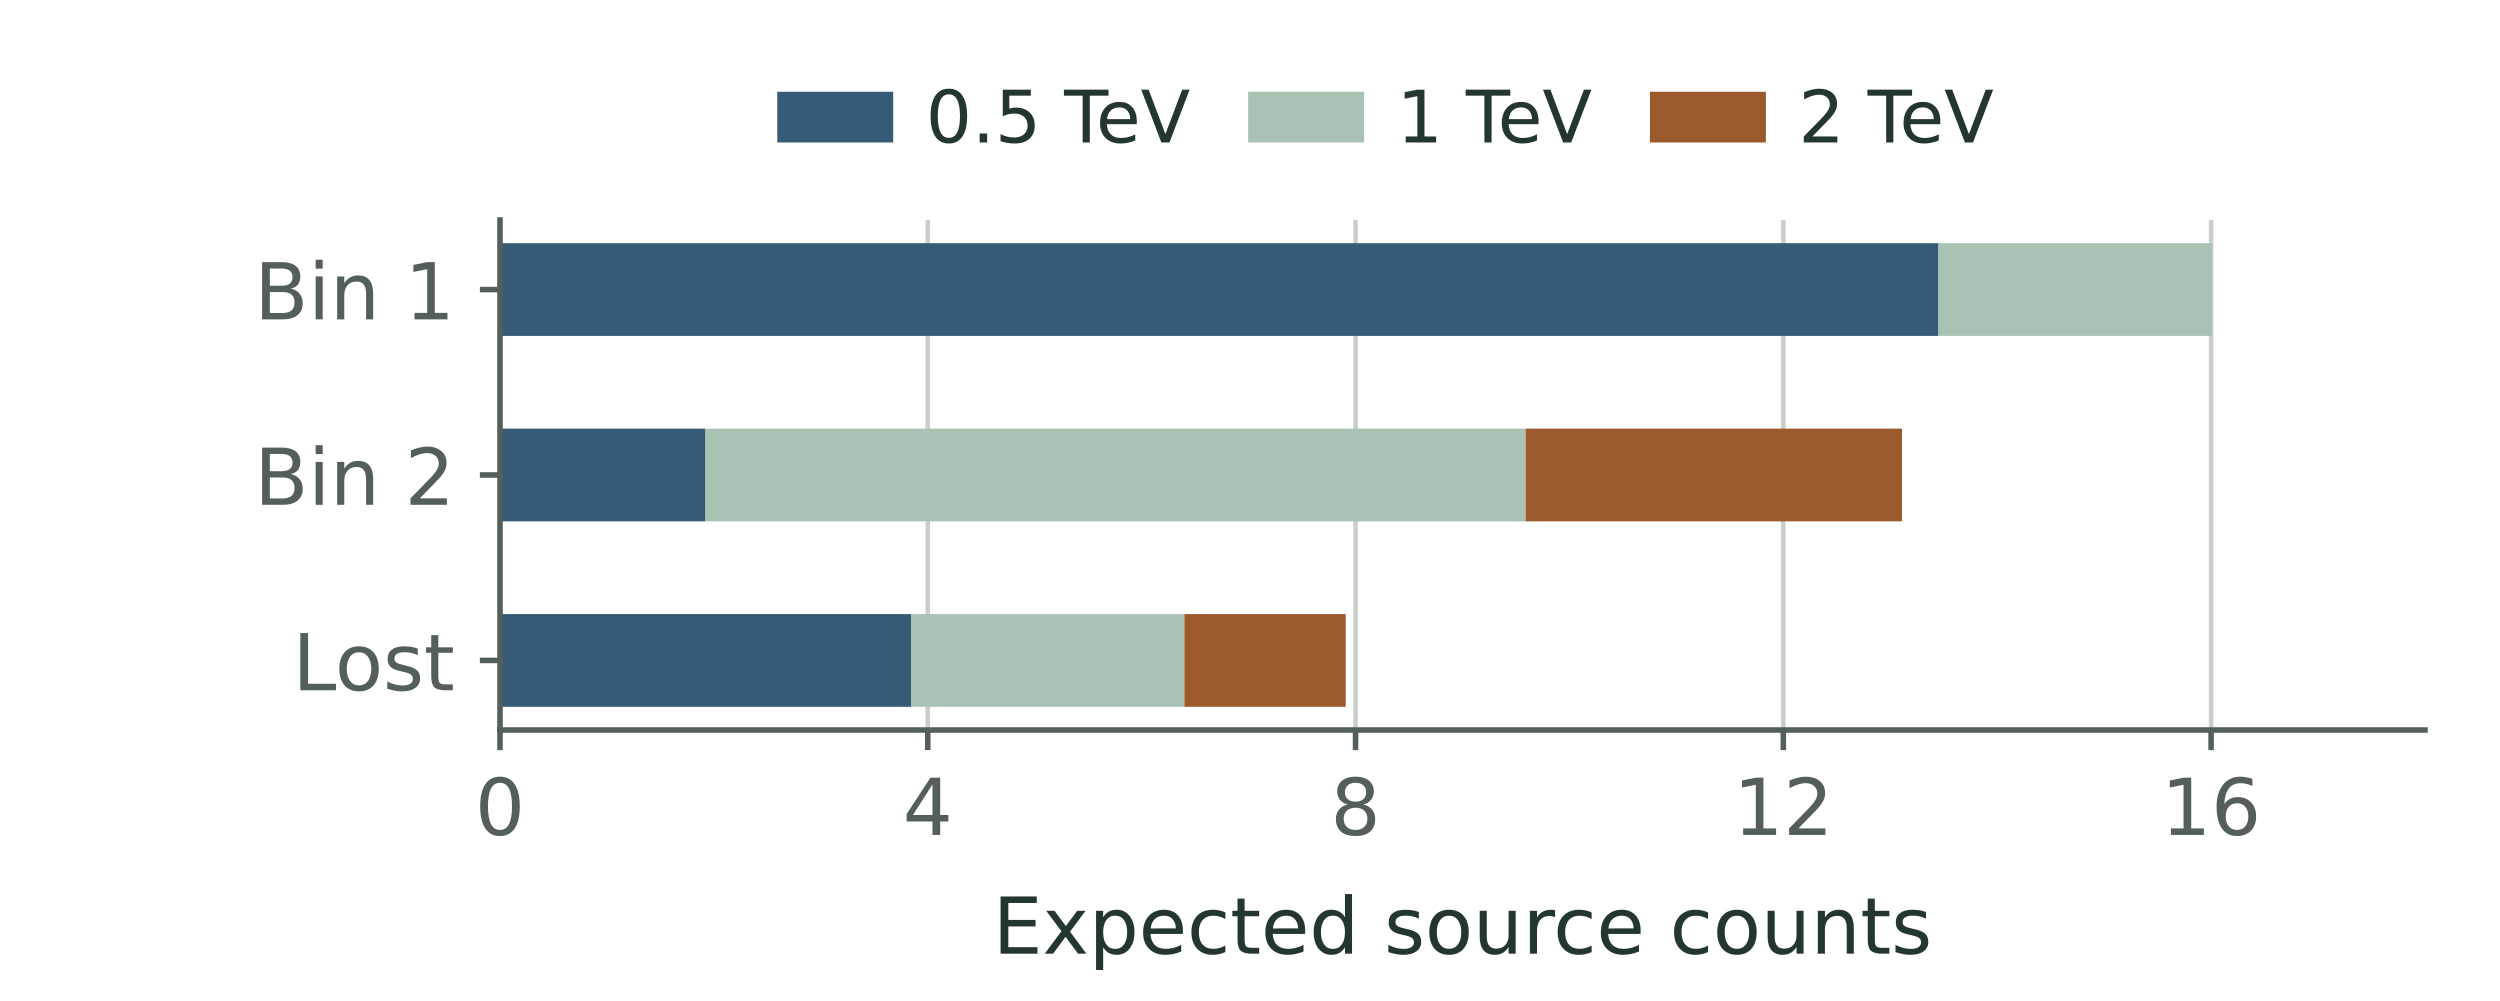
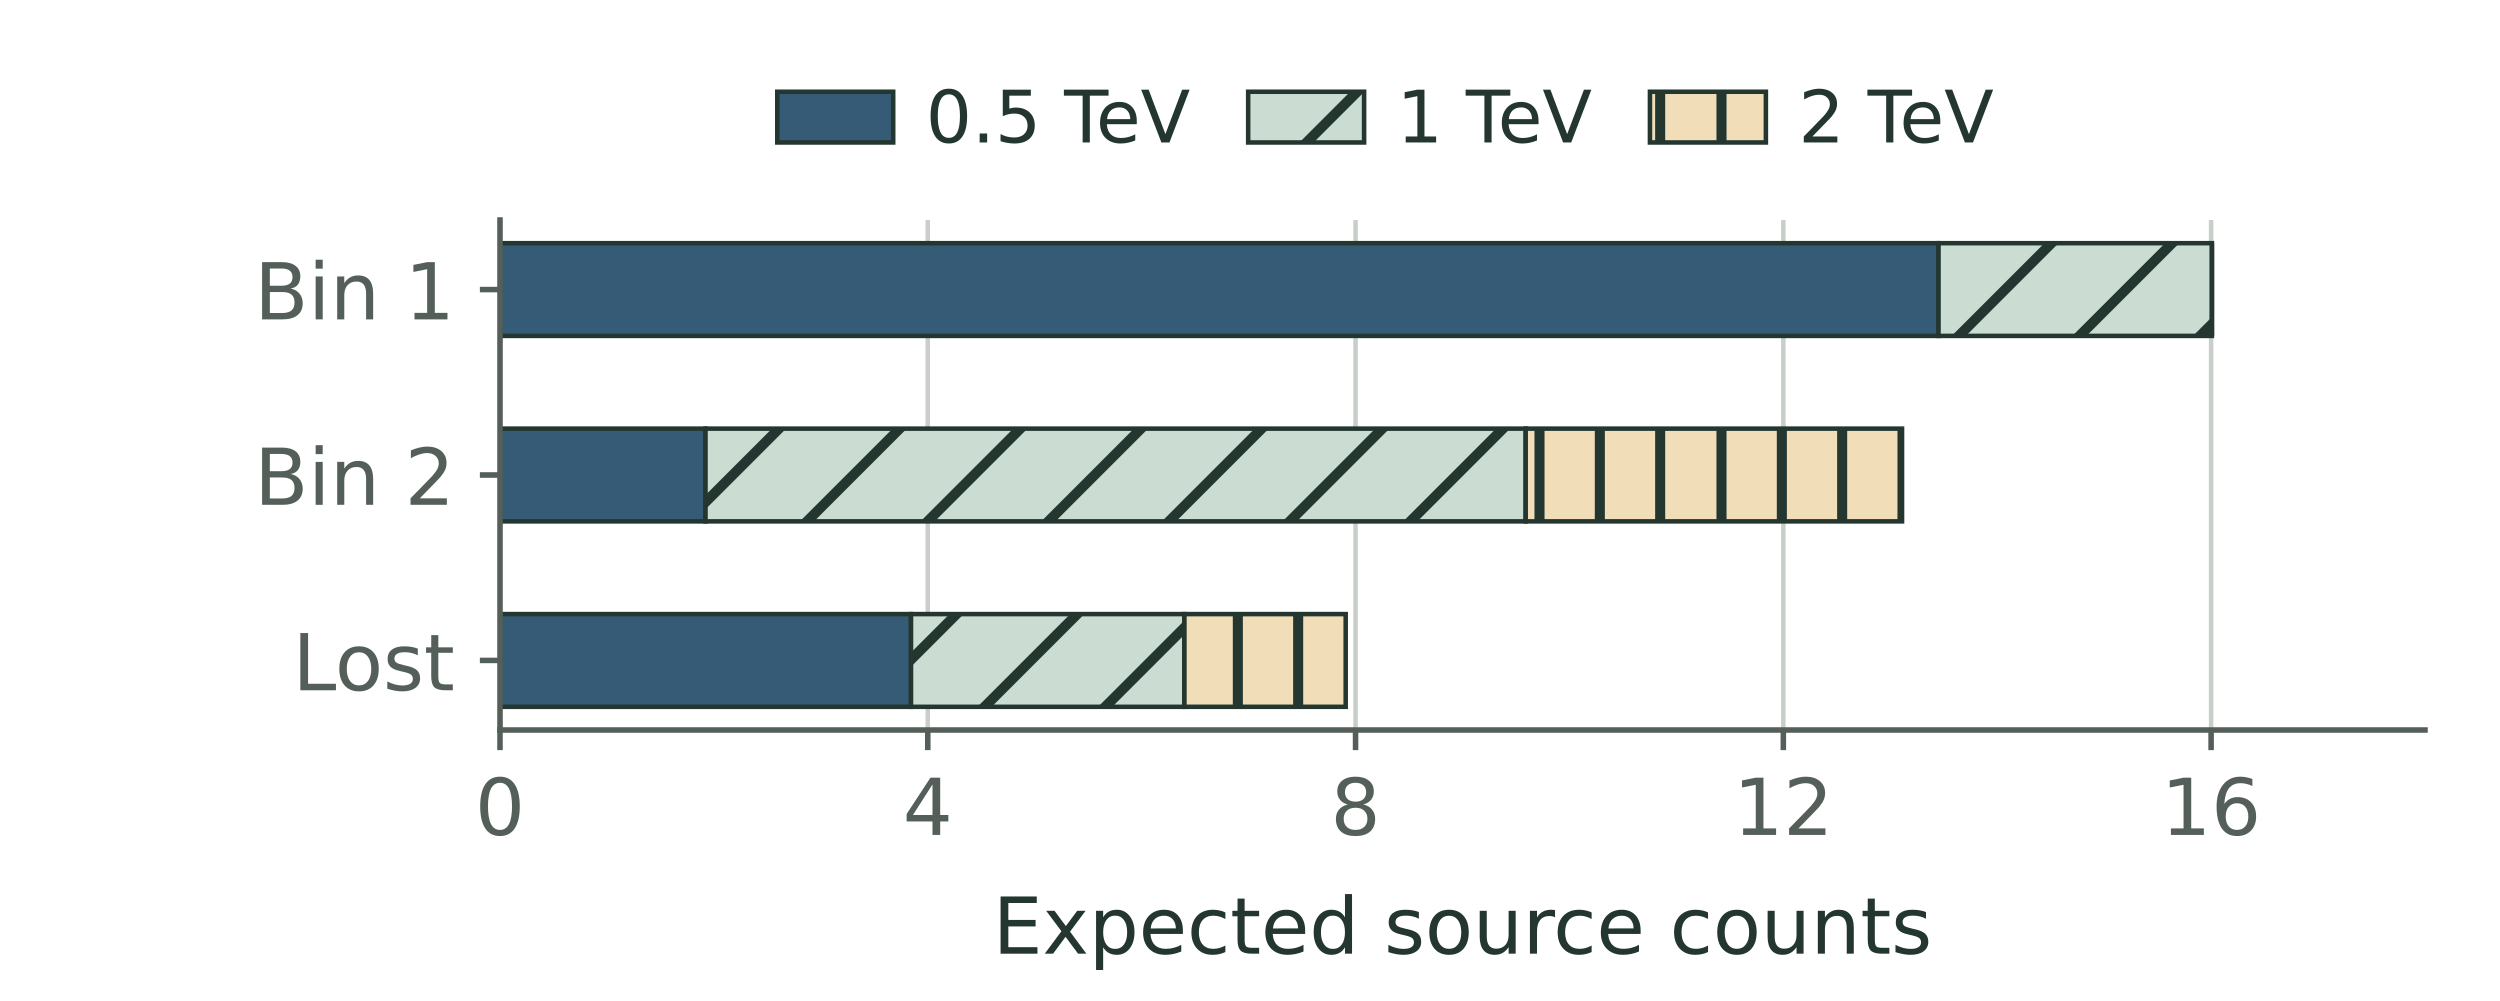
<svg xmlns="http://www.w3.org/2000/svg" xmlns:xlink="http://www.w3.org/1999/xlink" width="248.4pt" height="99.36pt" viewBox="0 0 248.4 99.36" version="1.1">
  <defs>
    <style type="text/css">*{stroke-linejoin: round; stroke-linecap: butt}</style>
  </defs>
  <g id="figure_1">
    <g id="patch_1">
      <path d="M 0 99.36 L 248.4 99.36 L 248.4 0 L 0 0 L 0 99.36 z " style="fill: none" />
    </g>
    <g id="axes_1">
      <g id="patch_2">
        <path d="M 49.68 72.533 L 240.948 72.533 L 240.948 21.859 L 49.68 21.859 L 49.68 72.533 z " style="fill: none" />
      </g>
      <g id="matplotlib.axis_1">
        <g id="xtick_1">
          <g id="line2d_1">
            <path d="M 49.68 72.533 L 49.68 21.859 " clip-path="url(#p980159afb3)" style="fill: none; stroke: #c8cfc8; stroke-width: 0.45; stroke-linecap: square" />
          </g>
          <g id="line2d_2">
            <defs>
              <path id="md8ef5ff80c" d="M 0 0 L 0 2 " style="stroke: #555f59; stroke-width: 0.55" />
            </defs>
            <g>
              <use xlink:href="#md8ef5ff80c" x="49.68" y="72.533" style="fill: #555f59; stroke: #555f59; stroke-width: 0.55" />
            </g>
          </g>
          <g id="text_1">
            <g style="fill: #555f59" transform="translate(47.19862 82.95897) scale(0.078 -0.078)">
              <defs>
                <path id="DejaVuSans-13" d="M 2034 4250 Q 1547 4250 1301 3770 Q 1056 3291 1056 2328 Q 1056 1369 1301 889 Q 1547 409 2034 409 Q 2525 409 2770 889 Q 3016 1369 3016 2328 Q 3016 3291 2770 3770 Q 2525 4250 2034 4250 z M 2034 4750 Q 2819 4750 3233 4129 Q 3647 3509 3647 2328 Q 3647 1150 3233 529 Q 2819 -91 2034 -91 Q 1250 -91 836 529 Q 422 1150 422 2328 Q 422 3509 836 4129 Q 1250 4750 2034 4750 z " transform="scale(0.015625)" />
              </defs>
              <use xlink:href="#DejaVuSans-13" />
            </g>
          </g>
        </g>
        <g id="xtick_2">
          <g id="line2d_3">
            <path d="M 92.184 72.533 L 92.184 21.859 " clip-path="url(#p980159afb3)" style="fill: none; stroke: #c8cfc8; stroke-width: 0.45; stroke-linecap: square" />
          </g>
          <g id="line2d_4">
            <g>
              <use xlink:href="#md8ef5ff80c" x="92.184" y="72.533" style="fill: #555f59; stroke: #555f59; stroke-width: 0.55" />
            </g>
          </g>
          <g id="text_2">
            <g style="fill: #555f59" transform="translate(89.70262 82.95897) scale(0.078 -0.078)">
              <defs>
                <path id="DejaVuSans-17" d="M 2419 4116 L 825 1625 L 2419 1625 L 2419 4116 z M 2253 4666 L 3047 4666 L 3047 1625 L 3713 1625 L 3713 1100 L 3047 1100 L 3047 0 L 2419 0 L 2419 1100 L 313 1100 L 313 1709 L 2253 4666 z " transform="scale(0.015625)" />
              </defs>
              <use xlink:href="#DejaVuSans-17" />
            </g>
          </g>
        </g>
        <g id="xtick_3">
          <g id="line2d_5">
            <path d="M 134.688 72.533 L 134.688 21.859 " clip-path="url(#p980159afb3)" style="fill: none; stroke: #c8cfc8; stroke-width: 0.45; stroke-linecap: square" />
          </g>
          <g id="line2d_6">
            <g>
              <use xlink:href="#md8ef5ff80c" x="134.688" y="72.533" style="fill: #555f59; stroke: #555f59; stroke-width: 0.55" />
            </g>
          </g>
          <g id="text_3">
            <g style="fill: #555f59" transform="translate(132.2066 82.95897) scale(0.078 -0.078)">
              <defs>
                <path id="DejaVuSans-1b" d="M 2034 2216 Q 1584 2216 1326 1975 Q 1069 1734 1069 1313 Q 1069 891 1326 650 Q 1584 409 2034 409 Q 2484 409 2743 651 Q 3003 894 3003 1313 Q 3003 1734 2745 1975 Q 2488 2216 2034 2216 z M 1403 2484 Q 997 2584 770 2862 Q 544 3141 544 3541 Q 544 4100 942 4425 Q 1341 4750 2034 4750 Q 2731 4750 3128 4425 Q 3525 4100 3525 3541 Q 3525 3141 3298 2862 Q 3072 2584 2669 2484 Q 3125 2378 3379 2068 Q 3634 1759 3634 1313 Q 3634 634 3220 271 Q 2806 -91 2034 -91 Q 1263 -91 848 271 Q 434 634 434 1313 Q 434 1759 690 2068 Q 947 2378 1403 2484 z M 1172 3481 Q 1172 3119 1398 2916 Q 1625 2713 2034 2713 Q 2441 2713 2670 2916 Q 2900 3119 2900 3481 Q 2900 3844 2670 4047 Q 2441 4250 2034 4250 Q 1625 4250 1398 4047 Q 1172 3844 1172 3481 z " transform="scale(0.015625)" />
              </defs>
              <use xlink:href="#DejaVuSans-1b" />
            </g>
          </g>
        </g>
        <g id="xtick_4">
          <g id="line2d_7">
            <path d="M 177.192 72.533 L 177.192 21.859 " clip-path="url(#p980159afb3)" style="fill: none; stroke: #c8cfc8; stroke-width: 0.45; stroke-linecap: square" />
          </g>
          <g id="line2d_8">
            <g>
              <use xlink:href="#md8ef5ff80c" x="177.192" y="72.533" style="fill: #555f59; stroke: #555f59; stroke-width: 0.55" />
            </g>
          </g>
          <g id="text_4">
            <g style="fill: #555f59" transform="translate(172.2293 82.95897) scale(0.078 -0.078)">
              <defs>
                <path id="DejaVuSans-14" d="M 794 531 L 1825 531 L 1825 4091 L 703 3866 L 703 4441 L 1819 4666 L 2450 4666 L 2450 531 L 3481 531 L 3481 0 L 794 0 L 794 531 z " transform="scale(0.015625)" />
                <path id="DejaVuSans-15" d="M 1228 531 L 3431 531 L 3431 0 L 469 0 L 469 531 Q 828 903 1448 1529 Q 2069 2156 2228 2338 Q 2531 2678 2651 2914 Q 2772 3150 2772 3378 Q 2772 3750 2511 3984 Q 2250 4219 1831 4219 Q 1534 4219 1204 4116 Q 875 4013 500 3803 L 500 4441 Q 881 4594 1212 4672 Q 1544 4750 1819 4750 Q 2544 4750 2975 4387 Q 3406 4025 3406 3419 Q 3406 3131 3298 2873 Q 3191 2616 2906 2266 Q 2828 2175 2409 1742 Q 1991 1309 1228 531 z " transform="scale(0.015625)" />
              </defs>
              <use xlink:href="#DejaVuSans-14" />
              <use xlink:href="#DejaVuSans-15" transform="translate(63.625 0)" />
            </g>
          </g>
        </g>
        <g id="xtick_5">
          <g id="line2d_9">
            <path d="M 219.696 72.533 L 219.696 21.859 " clip-path="url(#p980159afb3)" style="fill: none; stroke: #c8cfc8; stroke-width: 0.45; stroke-linecap: square" />
          </g>
          <g id="line2d_10">
            <g>
              <use xlink:href="#md8ef5ff80c" x="219.696" y="72.533" style="fill: #555f59; stroke: #555f59; stroke-width: 0.55" />
            </g>
          </g>
          <g id="text_5">
            <g style="fill: #555f59" transform="translate(214.7332 82.95897) scale(0.078 -0.078)">
              <defs>
                <path id="DejaVuSans-19" d="M 2113 2584 Q 1688 2584 1439 2293 Q 1191 2003 1191 1497 Q 1191 994 1439 701 Q 1688 409 2113 409 Q 2538 409 2786 701 Q 3034 994 3034 1497 Q 3034 2003 2786 2293 Q 2538 2584 2113 2584 z M 3366 4563 L 3366 3988 Q 3128 4100 2886 4159 Q 2644 4219 2406 4219 Q 1781 4219 1451 3797 Q 1122 3375 1075 2522 Q 1259 2794 1537 2939 Q 1816 3084 2150 3084 Q 2853 3084 3261 2657 Q 3669 2231 3669 1497 Q 3669 778 3244 343 Q 2819 -91 2113 -91 Q 1303 -91 875 529 Q 447 1150 447 2328 Q 447 3434 972 4092 Q 1497 4750 2381 4750 Q 2619 4750 2861 4703 Q 3103 4656 3366 4563 z " transform="scale(0.015625)" />
              </defs>
              <use xlink:href="#DejaVuSans-14" />
              <use xlink:href="#DejaVuSans-19" transform="translate(63.625 0)" />
            </g>
          </g>
        </g>
        <g id="text_6">
          <g style="fill: #23362f" transform="translate(98.65233 94.75958) scale(0.078 -0.078)">
            <defs>
              <path id="DejaVuSans-28" d="M 628 4666 L 3578 4666 L 3578 4134 L 1259 4134 L 1259 2753 L 3481 2753 L 3481 2222 L 1259 2222 L 1259 531 L 3634 531 L 3634 0 L 628 0 L 628 4666 z " transform="scale(0.015625)" />
              <path id="DejaVuSans-5b" d="M 3513 3500 L 2247 1797 L 3578 0 L 2900 0 L 1881 1375 L 863 0 L 184 0 L 1544 1831 L 300 3500 L 978 3500 L 1906 2253 L 2834 3500 L 3513 3500 z " transform="scale(0.015625)" />
              <path id="DejaVuSans-53" d="M 1159 525 L 1159 -1331 L 581 -1331 L 581 3500 L 1159 3500 L 1159 2969 Q 1341 3281 1617 3432 Q 1894 3584 2278 3584 Q 2916 3584 3314 3078 Q 3713 2572 3713 1747 Q 3713 922 3314 415 Q 2916 -91 2278 -91 Q 1894 -91 1617 61 Q 1341 213 1159 525 z M 3116 1747 Q 3116 2381 2855 2742 Q 2594 3103 2138 3103 Q 1681 3103 1420 2742 Q 1159 2381 1159 1747 Q 1159 1113 1420 752 Q 1681 391 2138 391 Q 2594 391 2855 752 Q 3116 1113 3116 1747 z " transform="scale(0.015625)" />
              <path id="DejaVuSans-48" d="M 3597 1894 L 3597 1613 L 953 1613 Q 991 1019 1311 708 Q 1631 397 2203 397 Q 2534 397 2845 478 Q 3156 559 3463 722 L 3463 178 Q 3153 47 2828 -22 Q 2503 -91 2169 -91 Q 1331 -91 842 396 Q 353 884 353 1716 Q 353 2575 817 3079 Q 1281 3584 2069 3584 Q 2775 3584 3186 3129 Q 3597 2675 3597 1894 z M 3022 2063 Q 3016 2534 2758 2815 Q 2500 3097 2075 3097 Q 1594 3097 1305 2825 Q 1016 2553 972 2059 L 3022 2063 z " transform="scale(0.015625)" />
              <path id="DejaVuSans-46" d="M 3122 3366 L 3122 2828 Q 2878 2963 2633 3030 Q 2388 3097 2138 3097 Q 1578 3097 1268 2742 Q 959 2388 959 1747 Q 959 1106 1268 751 Q 1578 397 2138 397 Q 2388 397 2633 464 Q 2878 531 3122 666 L 3122 134 Q 2881 22 2623 -34 Q 2366 -91 2075 -91 Q 1284 -91 818 406 Q 353 903 353 1747 Q 353 2603 823 3093 Q 1294 3584 2113 3584 Q 2378 3584 2631 3529 Q 2884 3475 3122 3366 z " transform="scale(0.015625)" />
              <path id="DejaVuSans-57" d="M 1172 4494 L 1172 3500 L 2356 3500 L 2356 3053 L 1172 3053 L 1172 1153 Q 1172 725 1289 603 Q 1406 481 1766 481 L 2356 481 L 2356 0 L 1766 0 Q 1100 0 847 248 Q 594 497 594 1153 L 594 3053 L 172 3053 L 172 3500 L 594 3500 L 594 4494 L 1172 4494 z " transform="scale(0.015625)" />
              <path id="DejaVuSans-47" d="M 2906 2969 L 2906 4863 L 3481 4863 L 3481 0 L 2906 0 L 2906 525 Q 2725 213 2448 61 Q 2172 -91 1784 -91 Q 1150 -91 751 415 Q 353 922 353 1747 Q 353 2572 751 3078 Q 1150 3584 1784 3584 Q 2172 3584 2448 3432 Q 2725 3281 2906 2969 z M 947 1747 Q 947 1113 1208 752 Q 1469 391 1925 391 Q 2381 391 2643 752 Q 2906 1113 2906 1747 Q 2906 2381 2643 2742 Q 2381 3103 1925 3103 Q 1469 3103 1208 2742 Q 947 2381 947 1747 z " transform="scale(0.015625)" />
              <path id="DejaVuSans-3" transform="scale(0.015625)" />
              <path id="DejaVuSans-56" d="M 2834 3397 L 2834 2853 Q 2591 2978 2328 3040 Q 2066 3103 1784 3103 Q 1356 3103 1142 2972 Q 928 2841 928 2578 Q 928 2378 1081 2264 Q 1234 2150 1697 2047 L 1894 2003 Q 2506 1872 2764 1633 Q 3022 1394 3022 966 Q 3022 478 2636 193 Q 2250 -91 1575 -91 Q 1294 -91 989 -36 Q 684 19 347 128 L 347 722 Q 666 556 975 473 Q 1284 391 1588 391 Q 1994 391 2212 530 Q 2431 669 2431 922 Q 2431 1156 2273 1281 Q 2116 1406 1581 1522 L 1381 1569 Q 847 1681 609 1914 Q 372 2147 372 2553 Q 372 3047 722 3315 Q 1072 3584 1716 3584 Q 2034 3584 2315 3537 Q 2597 3491 2834 3397 z " transform="scale(0.015625)" />
              <path id="DejaVuSans-52" d="M 1959 3097 Q 1497 3097 1228 2736 Q 959 2375 959 1747 Q 959 1119 1226 758 Q 1494 397 1959 397 Q 2419 397 2687 759 Q 2956 1122 2956 1747 Q 2956 2369 2687 2733 Q 2419 3097 1959 3097 z M 1959 3584 Q 2709 3584 3137 3096 Q 3566 2609 3566 1747 Q 3566 888 3137 398 Q 2709 -91 1959 -91 Q 1206 -91 779 398 Q 353 888 353 1747 Q 353 2609 779 3096 Q 1206 3584 1959 3584 z " transform="scale(0.015625)" />
              <path id="DejaVuSans-58" d="M 544 1381 L 544 3500 L 1119 3500 L 1119 1403 Q 1119 906 1312 657 Q 1506 409 1894 409 Q 2359 409 2629 706 Q 2900 1003 2900 1516 L 2900 3500 L 3475 3500 L 3475 0 L 2900 0 L 2900 538 Q 2691 219 2414 64 Q 2138 -91 1772 -91 Q 1169 -91 856 284 Q 544 659 544 1381 z M 1991 3584 L 1991 3584 z " transform="scale(0.015625)" />
              <path id="DejaVuSans-55" d="M 2631 2963 Q 2534 3019 2420 3045 Q 2306 3072 2169 3072 Q 1681 3072 1420 2755 Q 1159 2438 1159 1844 L 1159 0 L 581 0 L 581 3500 L 1159 3500 L 1159 2956 Q 1341 3275 1631 3429 Q 1922 3584 2338 3584 Q 2397 3584 2469 3576 Q 2541 3569 2628 3553 L 2631 2963 z " transform="scale(0.015625)" />
              <path id="DejaVuSans-51" d="M 3513 2113 L 3513 0 L 2938 0 L 2938 2094 Q 2938 2591 2744 2837 Q 2550 3084 2163 3084 Q 1697 3084 1428 2787 Q 1159 2491 1159 1978 L 1159 0 L 581 0 L 581 3500 L 1159 3500 L 1159 2956 Q 1366 3272 1645 3428 Q 1925 3584 2291 3584 Q 2894 3584 3203 3211 Q 3513 2838 3513 2113 z " transform="scale(0.015625)" />
            </defs>
            <use xlink:href="#DejaVuSans-28" />
            <use xlink:href="#DejaVuSans-5b" transform="translate(63.1875 0)" />
            <use xlink:href="#DejaVuSans-53" transform="translate(122.375 0)" />
            <use xlink:href="#DejaVuSans-48" transform="translate(185.8594 0)" />
            <use xlink:href="#DejaVuSans-46" transform="translate(247.3906 0)" />
            <use xlink:href="#DejaVuSans-57" transform="translate(302.375 0)" />
            <use xlink:href="#DejaVuSans-48" transform="translate(341.5781 0)" />
            <use xlink:href="#DejaVuSans-47" transform="translate(403.1094 0)" />
            <use xlink:href="#DejaVuSans-3" transform="translate(466.5938 0)" />
            <use xlink:href="#DejaVuSans-56" transform="translate(498.375 0)" />
            <use xlink:href="#DejaVuSans-52" transform="translate(550.4688 0)" />
            <use xlink:href="#DejaVuSans-58" transform="translate(611.6562 0)" />
            <use xlink:href="#DejaVuSans-55" transform="translate(675.0312 0)" />
            <use xlink:href="#DejaVuSans-46" transform="translate(713.9375 0)" />
            <use xlink:href="#DejaVuSans-48" transform="translate(768.9219 0)" />
            <use xlink:href="#DejaVuSans-3" transform="translate(830.4531 0)" />
            <use xlink:href="#DejaVuSans-46" transform="translate(862.2344 0)" />
            <use xlink:href="#DejaVuSans-52" transform="translate(917.2188 0)" />
            <use xlink:href="#DejaVuSans-58" transform="translate(978.4062 0)" />
            <use xlink:href="#DejaVuSans-51" transform="translate(1041.781 0)" />
            <use xlink:href="#DejaVuSans-57" transform="translate(1105.156 0)" />
            <use xlink:href="#DejaVuSans-56" transform="translate(1144.359 0)" />
          </g>
        </g>
      </g>
      <g id="matplotlib.axis_2">
        <g id="ytick_1">
          <g id="line2d_11">
            <defs>
              <path id="mfa9257ba18" d="M 0 0 L -2 0 " style="stroke: #555f59; stroke-width: 0.55" />
            </defs>
            <g>
              <use xlink:href="#mfa9257ba18" x="49.68" y="28.769" style="fill: #555f59; stroke: #555f59; stroke-width: 0.55" />
            </g>
          </g>
          <g id="text_7">
            <g style="fill: #555f59" transform="translate(25.27659 31.73263) scale(0.078 -0.078)">
              <defs>
                <path id="DejaVuSans-25" d="M 1259 2228 L 1259 519 L 2272 519 Q 2781 519 3026 730 Q 3272 941 3272 1375 Q 3272 1813 3026 2020 Q 2781 2228 2272 2228 L 1259 2228 z M 1259 4147 L 1259 2741 L 2194 2741 Q 2656 2741 2882 2914 Q 3109 3088 3109 3444 Q 3109 3797 2882 3972 Q 2656 4147 2194 4147 L 1259 4147 z M 628 4666 L 2241 4666 Q 2963 4666 3353 4366 Q 3744 4066 3744 3513 Q 3744 3084 3544 2831 Q 3344 2578 2956 2516 Q 3422 2416 3680 2098 Q 3938 1781 3938 1306 Q 3938 681 3513 340 Q 3088 0 2303 0 L 628 0 L 628 4666 z " transform="scale(0.015625)" />
                <path id="DejaVuSans-4c" d="M 603 3500 L 1178 3500 L 1178 0 L 603 0 L 603 3500 z M 603 4863 L 1178 4863 L 1178 4134 L 603 4134 L 603 4863 z " transform="scale(0.015625)" />
              </defs>
              <use xlink:href="#DejaVuSans-25" />
              <use xlink:href="#DejaVuSans-4c" transform="translate(68.60938 0)" />
              <use xlink:href="#DejaVuSans-51" transform="translate(96.39062 0)" />
              <use xlink:href="#DejaVuSans-3" transform="translate(159.7656 0)" />
              <use xlink:href="#DejaVuSans-14" transform="translate(191.5469 0)" />
            </g>
          </g>
        </g>
        <g id="ytick_2">
          <g id="line2d_12">
            <g>
              <use xlink:href="#mfa9257ba18" x="49.68" y="47.196" style="fill: #555f59; stroke: #555f59; stroke-width: 0.55" />
            </g>
          </g>
          <g id="text_8">
            <g style="fill: #555f59" transform="translate(25.27659 50.15939) scale(0.078 -0.078)">
              <use xlink:href="#DejaVuSans-25" />
              <use xlink:href="#DejaVuSans-4c" transform="translate(68.60938 0)" />
              <use xlink:href="#DejaVuSans-51" transform="translate(96.39062 0)" />
              <use xlink:href="#DejaVuSans-3" transform="translate(159.7656 0)" />
              <use xlink:href="#DejaVuSans-15" transform="translate(191.5469 0)" />
            </g>
          </g>
        </g>
        <g id="ytick_3">
          <g id="line2d_13">
            <g>
              <use xlink:href="#mfa9257ba18" x="49.68" y="65.623" style="fill: #555f59; stroke: #555f59; stroke-width: 0.55" />
            </g>
          </g>
          <g id="text_9">
            <g style="fill: #555f59" transform="translate(29.07666 68.58585) scale(0.078 -0.078)">
              <defs>
                <path id="DejaVuSans-2f" d="M 628 4666 L 1259 4666 L 1259 531 L 3531 531 L 3531 0 L 628 0 L 628 4666 z " transform="scale(0.015625)" />
              </defs>
              <use xlink:href="#DejaVuSans-2f" />
              <use xlink:href="#DejaVuSans-52" transform="translate(53.96875 0)" />
              <use xlink:href="#DejaVuSans-56" transform="translate(115.1562 0)" />
              <use xlink:href="#DejaVuSans-57" transform="translate(167.25 0)" />
            </g>
          </g>
        </g>
      </g>
      <g id="patch_3">
-         <path d="M 49.68 33.376 L 192.611 33.376 L 192.611 24.163 L 49.68 24.163 z " clip-path="url(#p980159afb3)" style="fill: #355b76" />
+         <path d="M 49.68 33.376 L 192.611 33.376 L 192.611 24.163 L 49.68 24.163 z " clip-path="url(#p980159afb3)" style="fill: #355b76; stroke: #23362f; stroke-width: 0.45; stroke-linejoin: miter" />
      </g>
      <g id="patch_4">
-         <path d="M 49.68 51.803 L 70.099 51.803 L 70.099 42.589 L 49.68 42.589 z " clip-path="url(#p980159afb3)" style="fill: #355b76" />
+         <path d="M 49.68 51.803 L 70.099 51.803 L 70.099 42.589 L 49.68 42.589 z " clip-path="url(#p980159afb3)" style="fill: #355b76; stroke: #23362f; stroke-width: 0.45; stroke-linejoin: miter" />
      </g>
      <g id="patch_5">
-         <path d="M 49.68 70.229 L 90.517 70.229 L 90.517 61.016 L 49.68 61.016 z " clip-path="url(#p980159afb3)" style="fill: #355b76" />
+         <path d="M 49.68 70.229 L 90.517 70.229 L 90.517 61.016 L 49.68 61.016 z " clip-path="url(#p980159afb3)" style="fill: #355b76; stroke: #23362f; stroke-width: 0.45; stroke-linejoin: miter" />
      </g>
      <g id="patch_6">
-         <path d="M 192.611 33.376 L 219.776 33.376 L 219.776 24.163 L 192.611 24.163 z " clip-path="url(#p980159afb3)" style="fill: #a8c2b3" />
+         <path d="M 192.611 33.376 L 219.776 33.376 L 219.776 24.163 L 192.611 24.163 z " clip-path="url(#p980159afb3)" style="fill: url(#ha7f70ef2f0); stroke: #23362f; stroke-width: 0.45; stroke-linejoin: miter" />
      </g>
      <g id="patch_7">
-         <path d="M 70.099 51.803 L 151.593 51.803 L 151.593 42.589 L 70.099 42.589 z " clip-path="url(#p980159afb3)" style="fill: #a8c2b3" />
+         <path d="M 70.099 51.803 L 151.593 51.803 L 151.593 42.589 L 70.099 42.589 z " clip-path="url(#p980159afb3)" style="fill: url(#ha7f70ef2f0); stroke: #23362f; stroke-width: 0.45; stroke-linejoin: miter" />
      </g>
      <g id="patch_8">
-         <path d="M 90.517 70.229 L 117.682 70.229 L 117.682 61.016 L 90.517 61.016 z " clip-path="url(#p980159afb3)" style="fill: #a8c2b3" />
+         <path d="M 90.517 70.229 L 117.682 70.229 L 117.682 61.016 L 90.517 61.016 z " clip-path="url(#p980159afb3)" style="fill: url(#ha7f70ef2f0); stroke: #23362f; stroke-width: 0.45; stroke-linejoin: miter" />
      </g>
      <g id="patch_9">
-         <path d="M 219.776 33.376 L 219.776 33.376 L 219.776 24.163 L 219.776 24.163 z " clip-path="url(#p980159afb3)" style="fill: #9b592c" />
+         <path d="M 219.776 33.376 L 219.776 33.376 L 219.776 24.163 L 219.776 24.163 z " clip-path="url(#p980159afb3)" style="fill: url(#hb307234569); stroke: #23362f; stroke-width: 0.45; stroke-linejoin: miter" />
      </g>
      <g id="patch_10">
-         <path d="M 151.593 51.803 L 188.987 51.803 L 188.987 42.589 L 151.593 42.589 z " clip-path="url(#p980159afb3)" style="fill: #9b592c" />
+         <path d="M 151.593 51.803 L 188.987 51.803 L 188.987 42.589 L 151.593 42.589 z " clip-path="url(#p980159afb3)" style="fill: url(#hb307234569); stroke: #23362f; stroke-width: 0.45; stroke-linejoin: miter" />
      </g>
      <g id="patch_11">
-         <path d="M 117.682 70.229 L 133.708 70.229 L 133.708 61.016 L 117.682 61.016 z " clip-path="url(#p980159afb3)" style="fill: #9b592c" />
+         <path d="M 117.682 70.229 L 133.708 70.229 L 133.708 61.016 L 117.682 61.016 z " clip-path="url(#p980159afb3)" style="fill: url(#hb307234569); stroke: #23362f; stroke-width: 0.45; stroke-linejoin: miter" />
      </g>
      <g id="patch_12">
        <path d="M 49.68 72.533 L 49.68 21.859 " style="fill: none; stroke: #555f59; stroke-width: 0.55; stroke-linejoin: miter; stroke-linecap: square" />
      </g>
      <g id="patch_13">
        <path d="M 49.68 72.533 L 240.948 72.533 " style="fill: none; stroke: #555f59; stroke-width: 0.55; stroke-linejoin: miter; stroke-linecap: square" />
      </g>
      <g id="legend_1">
        <g id="patch_14">
-           <path d="M 77.229 14.156 L 88.749 14.156 L 88.749 9.116 L 77.229 9.116 z " style="fill: #355b76" />
+           <path d="M 77.229 14.156 L 88.749 14.156 L 88.749 9.116 L 77.229 9.116 z " style="fill: #355b76; stroke: #23362f; stroke-width: 0.45; stroke-linejoin: miter" />
        </g>
        <g id="text_10">
          <g style="fill: #23362f" transform="translate(91.98941 14.15625) scale(0.072 -0.072)">
            <defs>
              <path id="DejaVuSans-11" d="M 684 794 L 1344 794 L 1344 0 L 684 0 L 684 794 z " transform="scale(0.015625)" />
              <path id="DejaVuSans-18" d="M 691 4666 L 3169 4666 L 3169 4134 L 1269 4134 L 1269 2991 Q 1406 3038 1543 3061 Q 1681 3084 1819 3084 Q 2600 3084 3056 2656 Q 3513 2228 3513 1497 Q 3513 744 3044 326 Q 2575 -91 1722 -91 Q 1428 -91 1123 -41 Q 819 9 494 109 L 494 744 Q 775 591 1075 516 Q 1375 441 1709 441 Q 2250 441 2565 725 Q 2881 1009 2881 1497 Q 2881 1984 2565 2268 Q 2250 2553 1709 2553 Q 1456 2553 1204 2497 Q 953 2441 691 2322 L 691 4666 z " transform="scale(0.015625)" />
              <path id="DejaVuSans-37" d="M -19 4666 L 3928 4666 L 3928 4134 L 2272 4134 L 2272 0 L 1638 0 L 1638 4134 L -19 4134 L -19 4666 z " transform="scale(0.015625)" />
              <path id="DejaVuSans-39" d="M 1831 0 L 50 4666 L 709 4666 L 2188 738 L 3669 4666 L 4325 4666 L 2547 0 L 1831 0 z " transform="scale(0.015625)" />
            </defs>
            <use xlink:href="#DejaVuSans-13" />
            <use xlink:href="#DejaVuSans-11" transform="translate(63.625 0)" />
            <use xlink:href="#DejaVuSans-18" transform="translate(95.40625 0)" />
            <use xlink:href="#DejaVuSans-3" transform="translate(159.0312 0)" />
            <use xlink:href="#DejaVuSans-37" transform="translate(190.8125 0)" />
            <use xlink:href="#DejaVuSans-48" transform="translate(234.9062 0)" />
            <use xlink:href="#DejaVuSans-39" transform="translate(296.4375 0)" />
          </g>
        </g>
        <g id="patch_15">
-           <path d="M 124.018 14.156 L 135.538 14.156 L 135.538 9.116 L 124.018 9.116 z " style="fill: #a8c2b3" />
+           <path d="M 124.018 14.156 L 135.538 14.156 L 135.538 9.116 L 124.018 9.116 z " style="fill: url(#ha7f70ef2f0); stroke: #23362f; stroke-width: 0.45; stroke-linejoin: miter" />
        </g>
        <g id="text_11">
          <g style="fill: #23362f" transform="translate(138.7782 14.15625) scale(0.072 -0.072)">
            <use xlink:href="#DejaVuSans-14" />
            <use xlink:href="#DejaVuSans-3" transform="translate(63.625 0)" />
            <use xlink:href="#DejaVuSans-37" transform="translate(95.40625 0)" />
            <use xlink:href="#DejaVuSans-48" transform="translate(139.5 0)" />
            <use xlink:href="#DejaVuSans-39" transform="translate(201.0312 0)" />
          </g>
        </g>
        <g id="patch_16">
-           <path d="M 163.938 14.156 L 175.458 14.156 L 175.458 9.116 L 163.938 9.116 z " style="fill: #9b592c" />
+           <path d="M 163.938 14.156 L 175.458 14.156 L 175.458 9.116 L 163.938 9.116 z " style="fill: url(#hb307234569); stroke: #23362f; stroke-width: 0.45; stroke-linejoin: miter" />
        </g>
        <g id="text_12">
          <g style="fill: #23362f" transform="translate(178.6977 14.15625) scale(0.072 -0.072)">
            <use xlink:href="#DejaVuSans-15" />
            <use xlink:href="#DejaVuSans-3" transform="translate(63.625 0)" />
            <use xlink:href="#DejaVuSans-37" transform="translate(95.40625 0)" />
            <use xlink:href="#DejaVuSans-48" transform="translate(139.5 0)" />
            <use xlink:href="#DejaVuSans-39" transform="translate(201.0312 0)" />
          </g>
        </g>
      </g>
    </g>
  </g>
  <defs>
    <clipPath id="p980159afb3">
      <rect x="49.68" y="21.859" width="191.268" height="50.674" />
    </clipPath>
  </defs>
+   <defs>
+     <pattern id="ha7f70ef2f0" patternUnits="userSpaceOnUse" x="0" y="0" width="72" height="72">
+       <rect x="0" y="0" width="73" height="73" fill="#cbdcd3" />
+       <path d="M -36 36 L 36 -36 M -30 42 L 42 -30 M -24 48 L 48 -24 M -18 54 L 54 -18 M -12 60 L 60 -12 M -6 66 L 66 -6 M 0 72 L 72 0 M 6 78 L 78 6 M 12 84 L 84 12 M 18 90 L 90 18 M 24 96 L 96 24 M 30 102 L 102 30 M 36 108 L 108 36 " style="fill: #23362f; stroke: #23362f; stroke-width: 1.0; stroke-linecap: butt; stroke-linejoin: miter" />
+     </pattern>
+     <pattern id="hb307234569" patternUnits="userSpaceOnUse" x="0" y="0" width="72" height="72">
+       <rect x="0" y="0" width="73" height="73" fill="#f1ddb8" />
+       <path d="M 3 72 L 3 0 M 9 72 L 9 0 M 15 72 L 15 0 M 21 72 L 21 0 M 27 72 L 27 0 M 33 72 L 33 0 M 39 72 L 39 0 M 45 72 L 45 0 M 51 72 L 51 0 M 57 72 L 57 0 M 63 72 L 63 0 M 69 72 L 69 0 " style="fill: #23362f; stroke: #23362f; stroke-width: 1.0; stroke-linecap: butt; stroke-linejoin: miter" />
+     </pattern>
+   </defs>
</svg>
